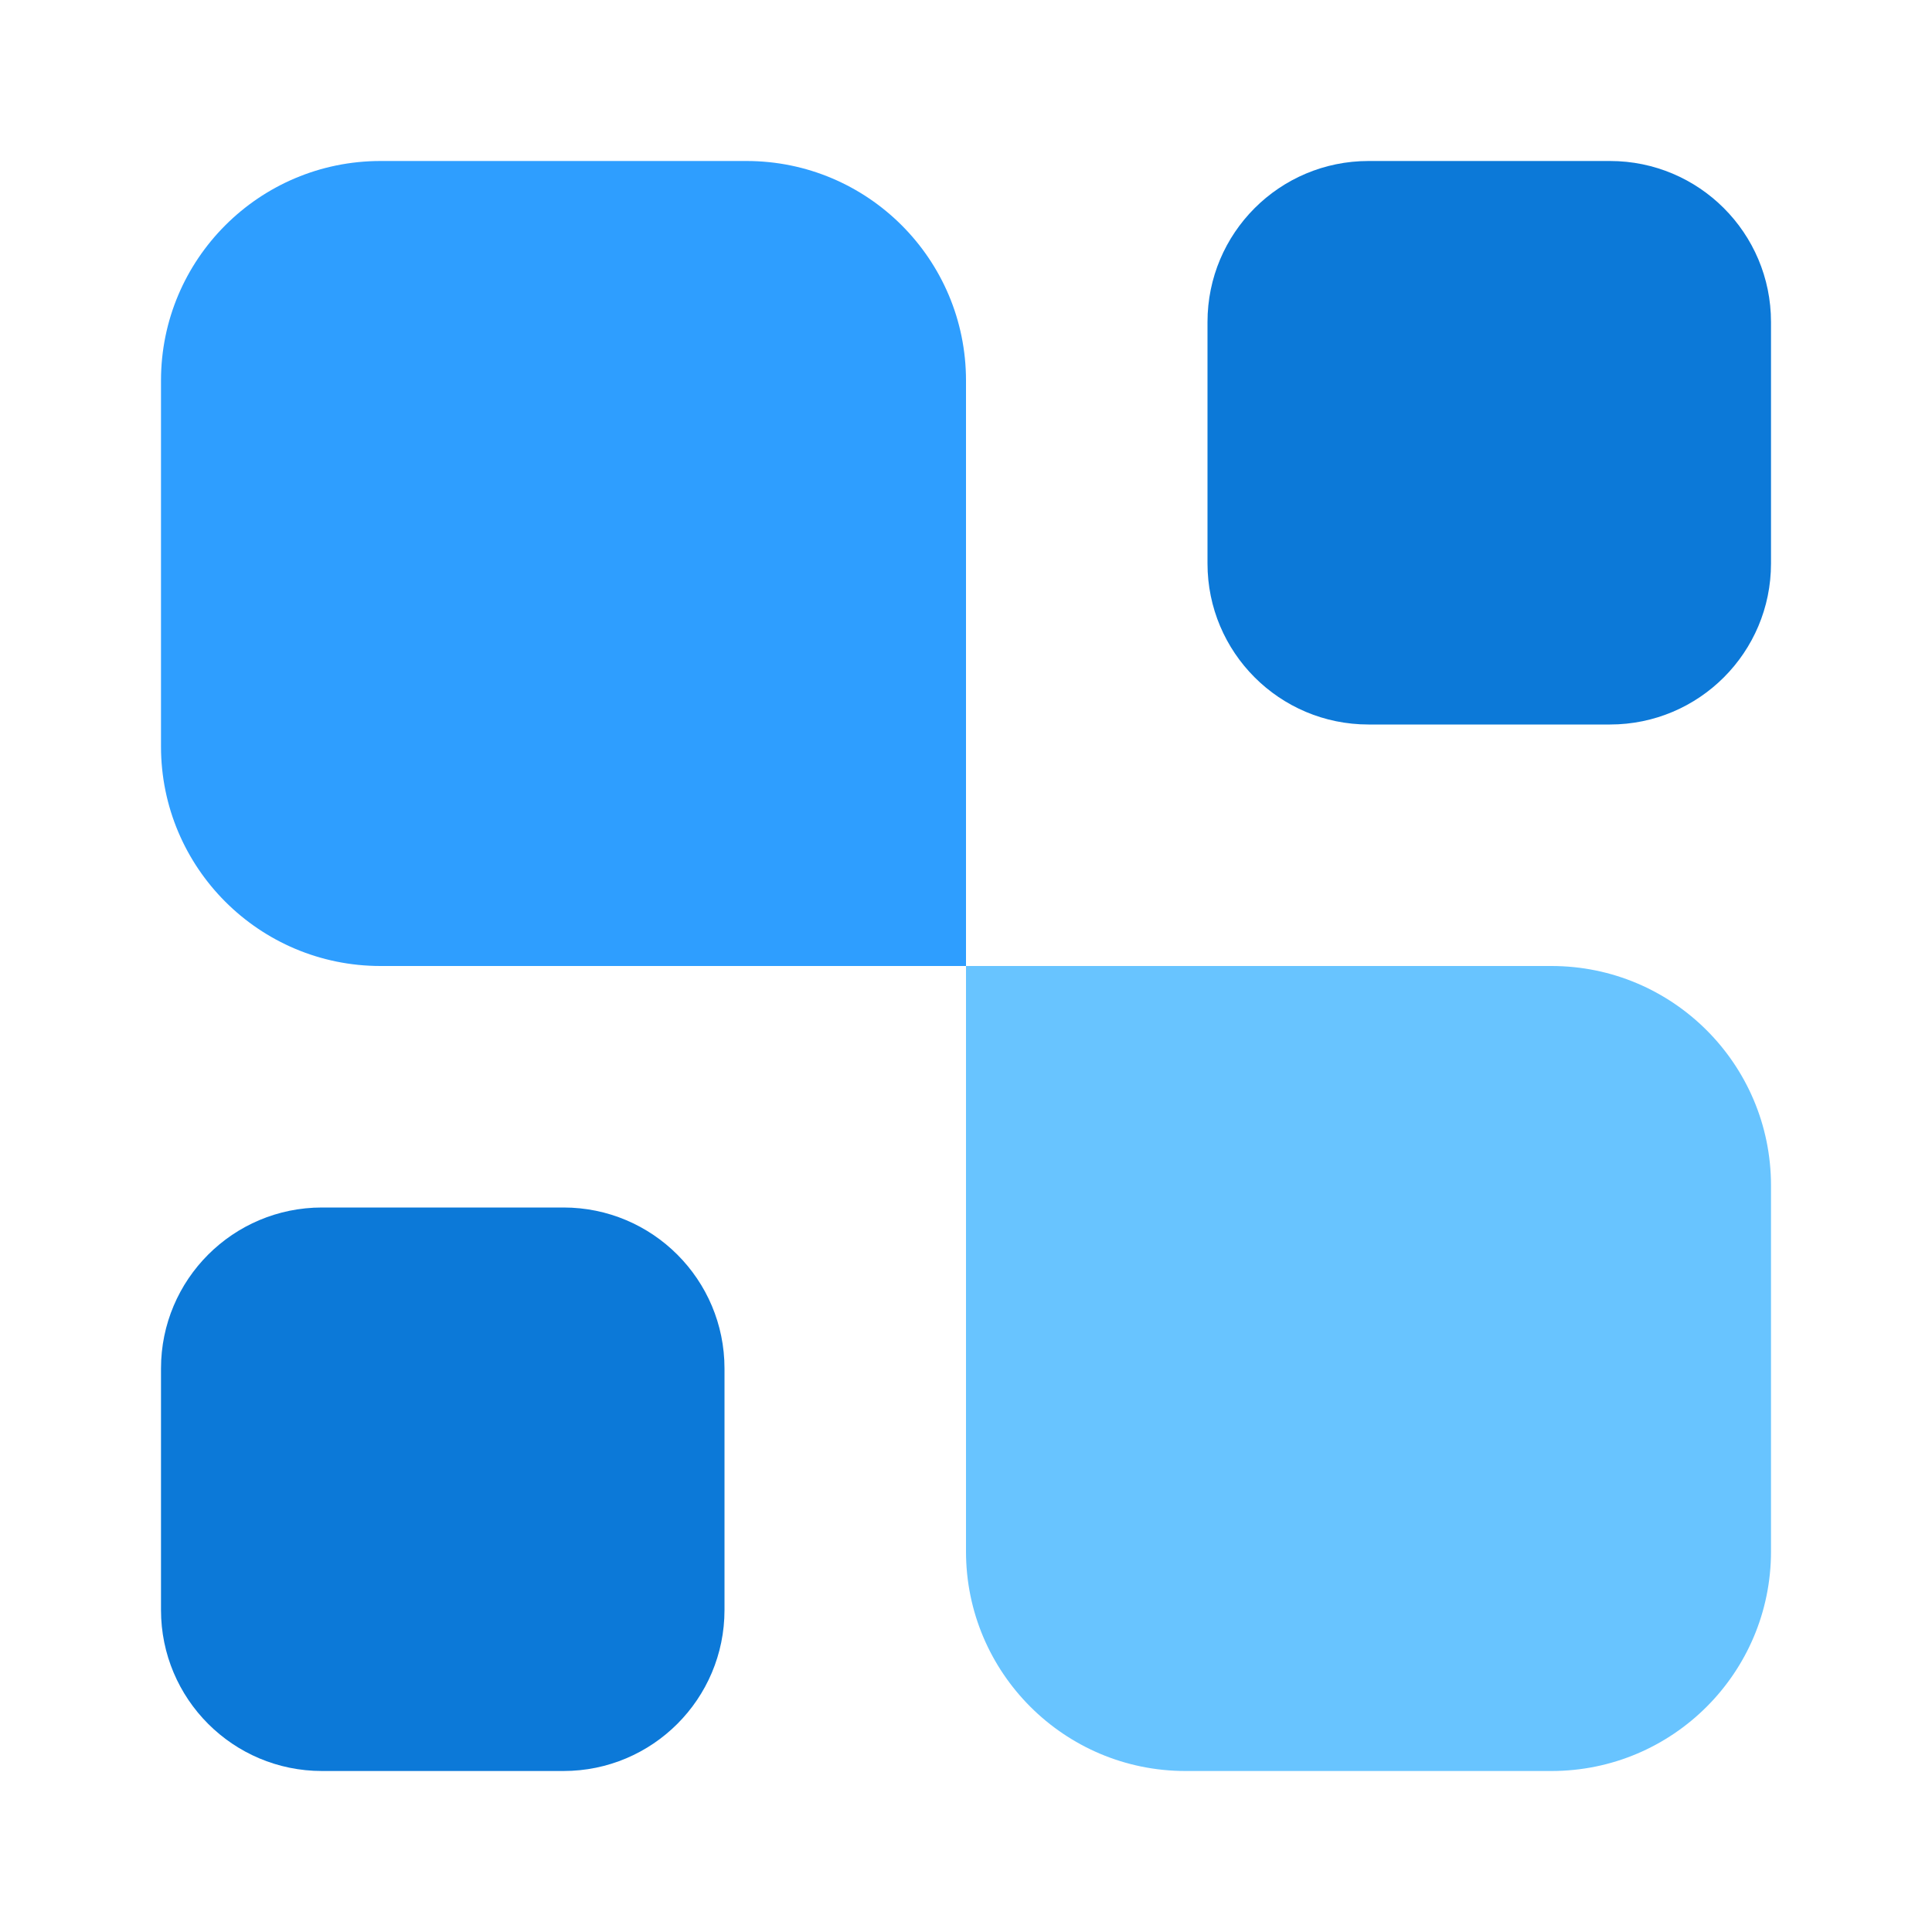
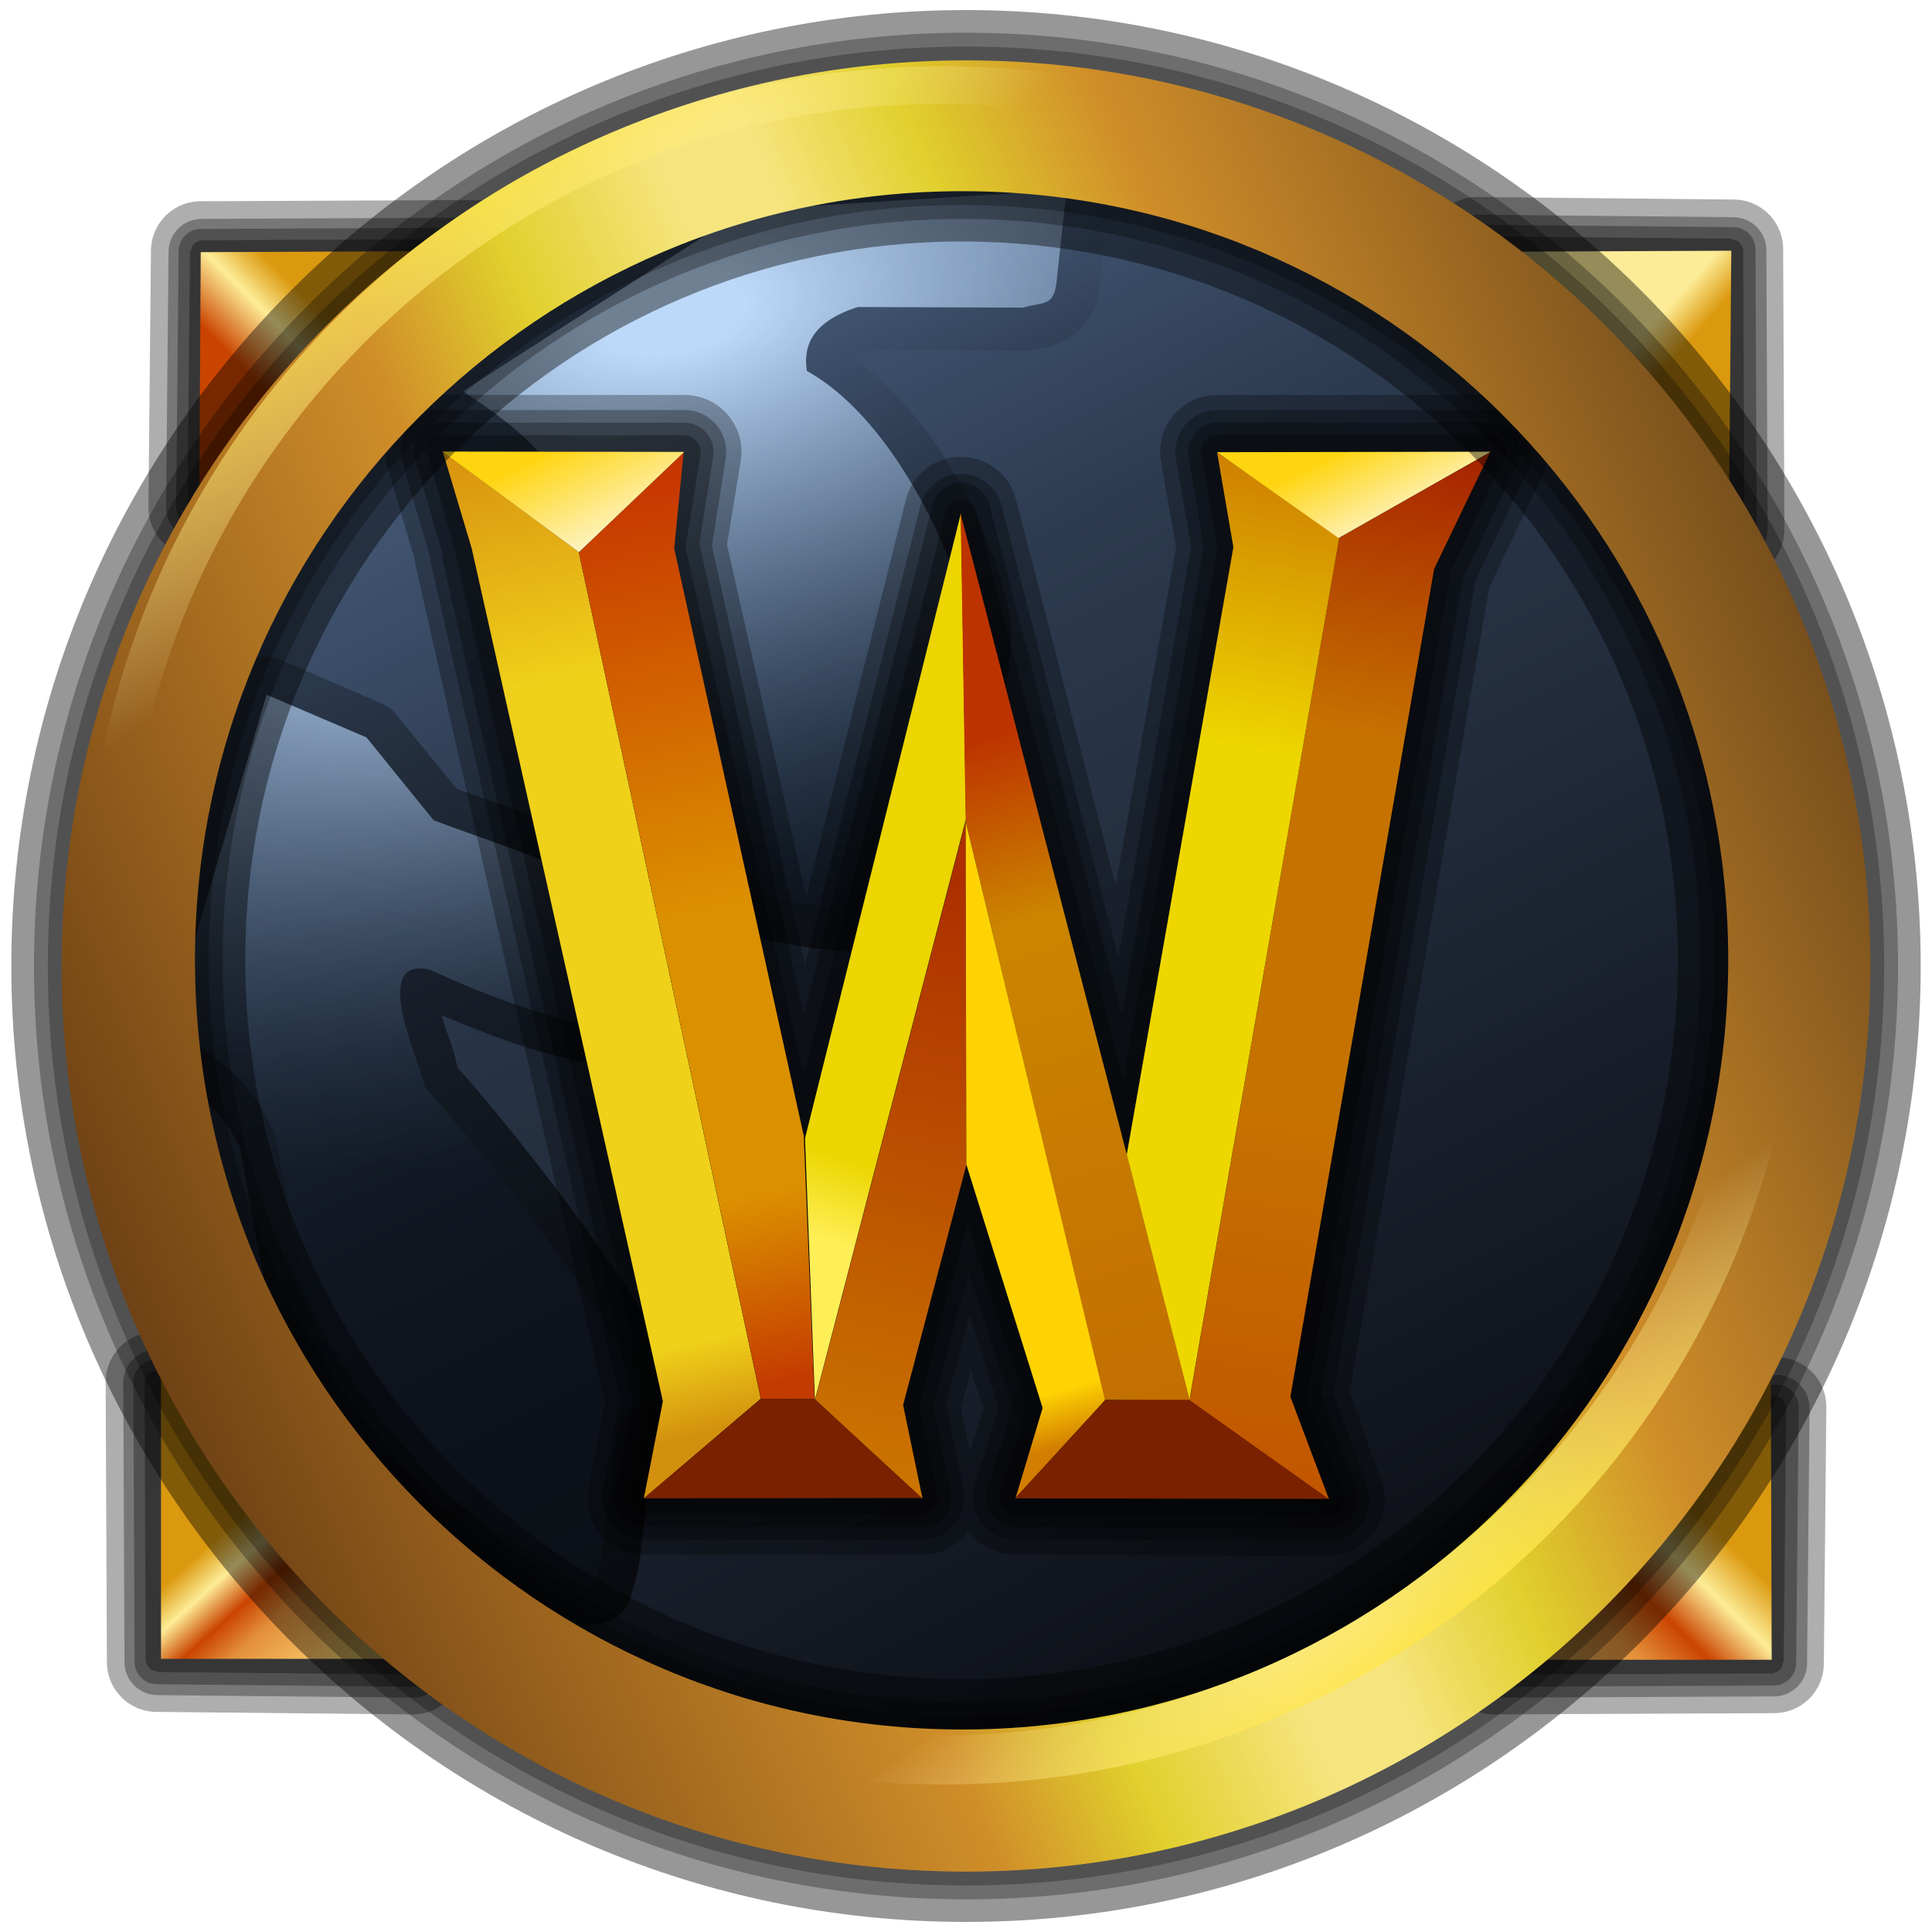
- <svg xmlns="http://www.w3.org/2000/svg" width="24" height="24" viewBox="0 0 24 24" fill="none">
-   <path d="M22 19.273C22 20.779 20.779 22 19.273 22H14.727C13.221 22 12 20.779 12 19.273V12H19.273C20.779 12 22 13.221 22 14.727V19.273Z" fill="#68C4FF" />
-   <path d="M20 2C21.105 2 22 2.895 22 4V7C22 8.105 21.105 9 20 9H17C15.895 9 15 8.105 15 7V4C15 2.895 15.895 2 17 2H20Z" fill="#0C79D8" />
-   <path d="M7 15C8.105 15 9 15.895 9 17V20C9 21.105 8.105 22 7 22H4C2.895 22 2 21.105 2 20V17C2 15.895 2.895 15 4 15H7Z" fill="#0C79D8" />
-   <path d="M12 12H4.727C3.221 12 2 10.779 2 9.273V4.727C2 3.221 3.221 2 4.727 2H9.273C10.779 2 12 3.221 12 4.727V12Z" fill="#2E9EFF" />
+ <svg xmlns="http://www.w3.org/2000/svg" xmlns:xlink="http://www.w3.org/1999/xlink" height="48" width="48" viewBox="0 0 48 48">
+   <linearGradient id="a" x1="-2247" x2="-2225.6" y1="365.76" y2="324.21" gradientTransform="matrix(1 0 0 -1 2229.2 311.64)" gradientUnits="userSpaceOnUse">
+     <stop stop-color="#5b779e" offset="0" />
+     <stop stop-color="#2d3b50" offset=".399" />
+     <stop stop-color="#0c0e14" offset="1" />
+   </linearGradient>
+   <linearGradient id="b">
+     <stop stop-opacity="0" offset="0" />
+     <stop stop-opacity=".62" offset="1" />
+   </linearGradient>
+   <linearGradient id="c" x1="-2269.2" x2="-2262.7" y1="408.9" y2="394.7" gradientTransform="matrix(1 0 0 -1 2259.2 363.86)" gradientUnits="userSpaceOnUse" xlink:href="#b" />
+   <linearGradient id="d">
+     <stop stop-color="#e6f1fd" offset="0" />
+     <stop stop-color="#bdd9f9" offset="0" />
+     <stop stop-color="#bdd9f9" offset=".065" />
+     <stop stop-color="#1c3556" stop-opacity=".1" offset="1" />
+   </linearGradient>
+   <radialGradient id="e" cx="-2580.2" cy="505.22" r="7.5" gradientTransform="matrix(3.7445 -.7613 -.396 -1.9477 9848.5 -1026.2)" gradientUnits="userSpaceOnUse" xlink:href="#d" />
+   <linearGradient id="f" x1="-2286.3" x2="-2275" y1="410.38" y2="386.13" gradientTransform="matrix(1 0 0 -1 2259.2 363.86)" gradientUnits="userSpaceOnUse" xlink:href="#b" />
+   <radialGradient id="g" cx="-2579.1" cy="509.85" r="7.5" gradientTransform="matrix(3.7445 -.7613 -.396 -1.9477 9841.2 -1010.4)" gradientUnits="userSpaceOnUse" xlink:href="#d" />
+   <linearGradient id="h" x1="-2191.4" x2="-2185.1" y1="412.55" y2="406.98" gradientTransform="matrix(1 0 0 -1 2229.4 417.58)" gradientUnits="userSpaceOnUse">
+     <stop stop-color="#fdec97" offset="0" />
+     <stop stop-color="#fdec97" offset=".353" />
+     <stop stop-color="#fdec97" offset=".513" />
+     <stop stop-color="#db990f" offset=".628" />
+     <stop stop-color="#db990f" offset="1" />
+   </linearGradient>
+   <linearGradient id="i">
+     <stop stop-color="#ffdc76" offset="0" />
+     <stop stop-color="#e4903b" offset=".327" />
+     <stop stop-color="#ca4400" offset=".451" />
+     <stop stop-color="#fdec97" offset=".58" />
+     <stop stop-color="#db990f" offset=".704" />
+     <stop stop-color="#db990f" offset="1" />
+   </linearGradient>
+   <linearGradient id="j" x1="-2190.9" x2="-2184.3" y1="374.29" y2="381.04" gradientTransform="matrix(1 0 0 -1 2229.4 417.58)" gradientUnits="userSpaceOnUse" xlink:href="#i" />
+   <linearGradient id="k" x1="-2221.4" x2="-2225.8" y1="375.5" y2="380.36" gradientTransform="matrix(1 0 0 -1 2229.4 417.58)" gradientUnits="userSpaceOnUse" xlink:href="#i" />
+   <linearGradient id="l" x1="-2225.7" x2="-2219.7" y1="406.59" y2="412.52" gradientTransform="matrix(1 0 0 -1 2229.4 417.58)" gradientUnits="userSpaceOnUse">
+     <stop stop-color="#ca4400" offset="0" />
+     <stop stop-color="#ca4400" offset=".353" />
+     <stop stop-color="#fdec97" offset=".513" />
+     <stop stop-color="#db990f" offset=".628" />
+     <stop stop-color="#db990f" offset="1" />
+   </linearGradient>
+   <linearGradient id="m" x1="-2217.4" x2="-2211.9" y1="406.21" y2="381.96" gradientTransform="matrix(1 0 0 -1 2229.4 417.58)" gradientUnits="userSpaceOnUse">
+     <stop stop-color="#da940f" offset="0" />
+     <stop stop-color="#efd11a" offset=".235" />
+     <stop stop-color="#efd11a" offset=".75" />
+     <stop stop-color="#efd11a" offset=".908" />
+     <stop stop-color="#d3900e" offset="1" />
+   </linearGradient>
+   <linearGradient id="n" x1="-2214" x2="-2209.2" y1="406.28" y2="383.42" gradientTransform="matrix(1 0 0 -1 2229.4 417.58)" gradientUnits="userSpaceOnUse">
+     <stop stop-color="#c63000" offset="0" />
+     <stop stop-color="#db9000" offset=".491" />
+     <stop stop-color="#db9000" offset=".8" />
+     <stop stop-color="#c43b00" offset="1" />
+   </linearGradient>
+   <linearGradient id="o" x1="-2204.5" x2="-2208" y1="395.47" y2="380.78" gradientTransform="matrix(1 0 0 -1 2229.4 417.58)" gradientUnits="userSpaceOnUse">
+     <stop stop-color="#ad2f00" offset="0" />
+     <stop stop-color="#cb7500" offset="1" />
+   </linearGradient>
+   <linearGradient id="p" x1="-2204.5" x2="-2209.6" y1="402.45" y2="386.98" gradientTransform="matrix(1 0 0 -1 2229.4 417.58)" gradientUnits="userSpaceOnUse">
+     <stop stop-color="#ecd500" offset="0" />
+     <stop stop-color="#ecd500" offset=".869" />
+     <stop stop-color="#ffef57" offset="1" />
+   </linearGradient>
+   <linearGradient id="q">
+     <stop stop-color="#ffd511" offset="0" />
+     <stop stop-color="#fdf8dc" offset="1" />
+   </linearGradient>
+   <linearGradient id="r" x1="-2215.5" x2="-2214.2" y1="406.48" y2="403.82" gradientTransform="matrix(1 0 0 -1 2229.4 417.58)" gradientUnits="userSpaceOnUse" xlink:href="#q" />
+   <linearGradient id="s" x1="-2206.4" x2="-2200.6" y1="402.91" y2="382.79" gradientTransform="matrix(1 0 0 -1 2229.4 417.58)" gradientUnits="userSpaceOnUse">
+     <stop stop-color="#bd3300" offset="0" />
+     <stop stop-color="#bd3300" offset=".188" />
+     <stop stop-color="#cb8500" offset=".411" />
+     <stop stop-color="#c26f00" offset="1" />
+   </linearGradient>
+   <linearGradient id="t" x1="-2206.6" x2="-2202.7" y1="395.11" y2="381.73" gradientTransform="matrix(1 0 0 -1 2229.4 417.58)" gradientUnits="userSpaceOnUse">
+     <stop stop-color="#ffd303" offset="0" />
+     <stop stop-color="#ffd303" offset=".902" />
+     <stop stop-color="#d27e00" offset="1" />
+   </linearGradient>
+   <linearGradient id="u" x1="-2193.9" x2="-2198.3" y1="406.83" y2="380.5" gradientTransform="matrix(1 0 0 -1 2229.4 417.58)" gradientUnits="userSpaceOnUse">
+     <stop stop-color="#a51f00" offset="0" />
+     <stop stop-color="#c67200" offset=".288" />
+     <stop stop-color="#c67200" offset=".644" />
+     <stop stop-color="#c25500" offset="1" />
+   </linearGradient>
+   <linearGradient id="v" x1="-2197.3" x2="-2201.7" y1="406.26" y2="382.99" gradientTransform="matrix(1 0 0 -1 2229.4 417.58)" gradientUnits="userSpaceOnUse">
+     <stop stop-color="#cd7c00" offset="0" />
+     <stop stop-color="#eed700" offset=".314" />
+     <stop stop-color="#eed700" offset="1" />
+   </linearGradient>
+   <linearGradient id="w" x1="-2195.8" x2="-2194.7" y1="406.48" y2="404.2" gradientTransform="matrix(1 0 0 -1 2229.4 417.58)" gradientUnits="userSpaceOnUse" xlink:href="#q" />
+   <linearGradient id="x" x1="-2230.5" x2="-2178.7" y1="383.14" y2="404.68" gradientTransform="matrix(1 0 0 -1 2229.4 417.58)" gradientUnits="userSpaceOnUse">
+     <stop stop-color="#51290e" offset="0" />
+     <stop stop-color="#d08e29" offset=".346" />
+     <stop stop-color="#e1d02d" offset=".417" />
+     <stop stop-color="#f6e57f" offset=".498" />
+     <stop stop-color="#f6e57f" offset=".537" />
+     <stop stop-color="#e1d02d" offset=".605" />
+     <stop stop-color="#d08e29" offset=".687" />
+     <stop stop-color="#452a15" offset="1" />
+   </linearGradient>
+   <linearGradient id="y" x1="-2192.4" x2="-2219.2" y1="375.16" y2="413.07" gradientTransform="matrix(1 0 0 -1 2228.8 416.57)" gradientUnits="userSpaceOnUse">
+     <stop stop-color="#ffe12b" offset="0" />
+     <stop stop-color="#fff7c7" stop-opacity="0" offset=".136" />
+     <stop stop-color="#fff7c7" stop-opacity="0" offset=".819" />
+     <stop stop-color="#ffe12b" offset="1" />
+   </linearGradient>
+   <g transform="translate(29.75,53.719)">
+     <path d="m14.715-29.794c3e-3 11.346-8.94 20.547-19.976 20.55-11.036 4e-3 -19.986-9.192-19.989-20.538v-0.013c-3e-3 -11.347 8.94-20.548 19.976-20.551s19.985 9.191 19.989 20.538z" fill="url(#a)" />
+     <path d="m-3.312-50.062-8 0.5a1.056 1.056 0 0 0 -0.5 0.156l-7 4.5a1.058 1.058 0 0 0 -0.031 1.781c0.923 0.622 1.837 1.338 2.094 2 0.553 1.466 1.181 3.614 1.719 5.469a74.9 74.9 0 0 0 0.75 2.469c0.113 0.342 0.206 0.648 0.312 0.906s0.173 0.454 0.438 0.75c0.04 0.034 0.081 0.065 0.125 0.094 0.473 0.385 0.966 0.596 1.562 0.781s1.284 0.331 1.938 0.438 1.281 0.146 1.844 0.156 0.96 0.133 1.625-0.281c0.032-0.019 0.064-0.04 0.094-0.062 0.285-0.227 0.314-0.379 0.375-0.5s0.113-0.222 0.156-0.344c0.087-0.244 0.166-0.518 0.25-0.844a32.922 32.922 0 0 0 0.844 -4.781c0.072-0.708 0.158-1.177 0-1.812-8e-3 -0.033 0.01-0.06 0-0.094h-0.033c-0.16-0.773-0.57-1.892-1.281-3.156a9.806 9.806 0 0 0 -2.5 -2.906c0.036-0.038 0.117-0.106 0.312-0.188l3.907 0.03c0.117-1e-3 0.233-0.023 0.344-0.062 0.092-0.03 0.189 0.034 0.656-0.188 0.234-0.11 0.52-0.364 0.656-0.625s0.193-0.482 0.219-0.719l0.25-2.281a1.06 1.06 0 0 0 -1.125 -1.187z" fill="url(#c)" />
+     <path id="z" d="m-3.25-49-0.25 2.278c-0.07 0.648-0.343 0.49-0.823 0.646l-4.116-0.015c-1.214 0.39-1.347 1.036-1.265 1.588 2.306 1.282 3.746 4.921 3.955 6.002 0.296 1.042-0.845 6.927-1.25 7.25-0.683 0.425-4.73-0.17-5.75-1-0.548-0.615-1.837-6.167-3-9.25-0.428-1.103-1.576-1.878-2.5-2.5l7-4.5z" fill="url(#e)" />
+     <path d="m-23.219-37.406a0.93 0.93 0 0 0 -0.812 0.688l-2.406 8.219a0.928 0.928 0 0 0 0.375 1.031c0.923 0.621 1.878 1.346 2.156 2.062a0.886 0.886 0 0 0 0.094 0.156c8e-3 0.027 0.019 0.039 0.031 0.094 0.043 0.186 0.093 0.509 0.156 0.875 0.127 0.732 0.302 1.725 0.531 2.75s0.511 2.084 0.938 3 0.998 1.764 2 2.094c-0.243-0.08-0.041 0.01 0.094 0.094s0.312 0.199 0.531 0.344c0.438 0.29 0.998 0.654 1.562 1.031s1.131 0.777 1.594 1.062c0.231 0.143 0.441 0.248 0.625 0.344 0.092 0.048 0.175 0.085 0.281 0.125s0.168 0.139 0.594 0.062c0.49-0.088 0.641-0.361 0.719-0.5s0.095-0.244 0.125-0.344c0.059-0.199 0.12-0.398 0.156-0.625 0.073-0.455 0.126-1.016 0.188-1.562s0.125-1.099 0.188-1.469c0.026-0.152 0.046-0.219 0.062-0.281 0.069-0.059 0.167-0.051 0.219-0.125 0.204-0.287 0.227-0.585 0.219-0.812-0.017-0.455-0.162-0.803-0.344-1.188-0.364-0.771-0.96-1.658-1.625-2.594-1.283-1.807-2.75-3.586-3.406-4.312-0.055-0.18-0.086-0.365-0.156-0.562-0.087-0.246-0.185-0.514-0.25-0.75 1.383 0.59 2.816 1.122 4.406 1.312a0.916 0.916 0 0 0 0.281 -0.031 5.827 5.827 0 0 0 1.438 -0.438c0.27-0.122 0.556-0.247 0.812-0.469s0.541-0.578 0.594-1.062a0.93 0.93 0 0 0 -0.156 -0.625c-1.777-2.656-4.331-3.335-7-4.312l-1.533-1.876a0.928 0.928 0 0 0 -0.344 -0.25l-2.469-1.062a0.912 0.912 0 0 0 -0.468 -0.094z" fill="url(#f)" />
+     <path id="A" d="m-18.975-33.338c2.82 1.052 5.133 1.588 6.779 4.048-0.07 0.647-1.486 1.083-2.061 1.177-1.708-0.205-3.28-0.818-4.823-1.518-1.526-0.329-0.198 2.363-0.116 2.915 1.09 1.186 6.496 7.814 5.012 7.994-0.364 0.045-0.521 4.395-0.86 4.455s-4.462-2.938-4.832-3.059c-2.377-0.783-2.767-8.199-3.155-8.421-0.427-1.103-1.576-1.878-2.5-2.5l2.404-8.212 2.482 1.061z" fill="url(#g)" />
+   </g>
+   <g fill-opacity=".32">
+     <path d="m44.333 13.145-0.031-6.938a1.235 1.235 0 0 0 -1.25 -1.25l-6.344-0.062a1.24 1.24 0 0 0 -0.906 2.094l6.375 7c0.345 0.381 0.89 0.509 1.37 0.322a1.24 1.24 0 0 0 0.786 -1.166z" />
+     <path d="m43.916 13.146-0.031-6.938a0.823 0.823 0 0 0 -0.812 -0.812l-6.344-0.062a0.828 0.828 0 0 0 -0.625 1.375l6.375 7a0.827 0.827 0 0 0 1.437 -0.563z" />
+     <path d="m43.646 13.145-0.031-6.938a0.557 0.557 0 0 0 -0.161 -0.401 0.56 0.56 0 0 0 -0.401 -0.162l-6.344-0.062a0.555 0.555 0 0 0 -0.407 0.937l6.375 7a0.554 0.554 0 0 0 0.969 -0.374z" />
+   </g>
+   <path d="m43.34 13.15-0.031-6.938a0.26 0.26 0 0 0 -0.031 -0.094 0.27 0.27 0 0 0 -0.062 -0.094 0.302 0.302 0 0 0 -0.031 -0.031 0.255 0.255 0 0 0 -0.125 -0.031 0.302 0.302 0 0 0 -0.031 -0.031l-6.344-0.062a0.257 0.257 0 0 0 -0.062 0.031 0.267 0.267 0 0 0 -0.094 0.031 0.28 0.28 0 0 0 -0.062 0.062 0.281 0.281 0 0 0 -0.031 0.094 0.26 0.26 0 0 0 0 0.156 0.28 0.28 0 0 0 0.062 0.094l6.375 7a0.27 0.27 0 0 0 0.219 0.062 0.266 0.266 0 0 0 0.125 -0.031c0.012-0.01 0.021-0.02 0.031-0.031a0.257 0.257 0 0 0 0.062 -0.094 0.282 0.282 0 0 0 0.03 -0.093z" fill-opacity=".33" />
+   <path d="m37.086 6.255 5.928-0.026-0.057 6.369z" fill="url(#h)" />
+   <g fill-opacity=".32">
+     <path d="m37.125 42.594 6.938-0.031a1.236 1.236 0 0 0 1.25 -1.25l0.062-6.344a1.238 1.238 0 0 0 -2.094 -0.906l-7 6.375a1.238 1.238 0 0 0 0.844 2.156z" />
+     <path d="m37.146 42.178 6.938-0.031a0.824 0.824 0 0 0 0.812 -0.812l0.062-6.344a0.827 0.827 0 0 0 -1.375 -0.625l-7 6.375a0.826 0.826 0 0 0 0.563 1.437z" />
+     <path d="m37.125 41.907 6.938-0.031a0.557 0.557 0 0 0 0.562 -0.562l0.062-6.344a0.551 0.551 0 0 0 -0.937 -0.407l-7 6.375a0.554 0.554 0 1 0 0.375 0.969z" />
+   </g>
+   <path d="m37.097 41.606 6.938-0.031a0.267 0.267 0 0 0 0.094 -0.031 0.27 0.27 0 0 0 0.094 -0.062 0.302 0.302 0 0 0 0.031 -0.031 0.257 0.257 0 0 0 0.031 -0.125 0.302 0.302 0 0 0 0.031 -0.031l0.062-6.344a0.3 0.3 0 0 0 -0.031 -0.062 0.289 0.289 0 0 0 -0.031 -0.094 0.28 0.28 0 0 0 -0.062 -0.062 0.281 0.281 0 0 0 -0.094 -0.031 0.26 0.26 0 0 0 -0.156 0 0.27 0.27 0 0 0 -0.094 0.062l-7 6.375a0.27 0.27 0 0 0 -0.062 0.219c0 0.044 0.011 0.087 0.031 0.125 9e-3 0.012 0.021 0.021 0.031 0.031a0.25 0.25 0 0 0 0.094 0.062 0.26 0.26 0 0 0 0.093 0.03z" fill-opacity=".33" />
+   <path d="m43.996 34.143 0.021 7.094h-6.807z" fill="url(#j)" />
+   <g fill-opacity=".32">
+     <path d="m2.625 34.344 0.031 6.938a1.238 1.238 0 0 0 1.25 1.25l6.344 0.062c0.498 5e-3 0.949-0.289 1.147-0.746a1.24 1.24 0 0 0 -0.241 -1.348l-6.375-7a1.24 1.24 0 0 0 -2.156 0.844z" />
+     <path d="m3.062 34.365 0.031 6.938a0.824 0.824 0 0 0 0.813 0.812l6.344 0.062a0.824 0.824 0 0 0 0.625 -1.375l-6.375-7a0.828 0.828 0 0 0 -0.913 -0.215 0.828 0.828 0 0 0 -0.525 0.778z" />
+     <path d="m3.313 34.344 0.031 6.938a0.549 0.549 0 0 0 0.162 0.4c0.106 0.107 0.25 0.165 0.401 0.162l6.344 0.062a0.551 0.551 0 0 0 0.406 -0.937l-6.375-7a0.554 0.554 0 0 0 -0.969 0.375z" />
+   </g>
+   <path d="m3.589 34.321 0.031 6.938a0.267 0.267 0 0 0 0.031 0.094 0.28 0.28 0 0 0 0.062 0.094c9e-3 0.012 0.02 0.021 0.031 0.031a0.257 0.257 0 0 0 0.125 0.031c9e-3 0.012 0.02 0.021 0.031 0.031l6.344 0.062a0.277 0.277 0 0 0 0.062 -0.031 0.289 0.289 0 0 0 0.094 -0.031 0.28 0.28 0 0 0 0.062 -0.062 0.281 0.281 0 0 0 0.031 -0.094 0.26 0.26 0 0 0 0 -0.156 0.29 0.29 0 0 0 -0.062 -0.094l-6.375-7a0.265 0.265 0 0 0 -0.219 -0.062 0.269 0.269 0 0 0 -0.125 0.031 0.227 0.227 0 0 0 -0.031 0.031 0.266 0.266 0 0 0 -0.062 0.094 0.26 0.26 0 0 0 -0.03 0.093z" fill-opacity=".33" />
+   <path d="m10.408 41.214h-6.408v-6.982z" fill="url(#k)" />
+   <g fill-opacity=".32">
+     <path d="m11.938 4.969-6.938 0.031a1.238 1.238 0 0 0 -1.25 1.25l-0.062 6.344a1.238 1.238 0 0 0 2.094 0.906l7-6.375a1.237 1.237 0 0 0 -0.844 -2.156z" />
+     <path d="m11.938 5.407-6.938 0.031a0.824 0.824 0 0 0 -0.812 0.812l-0.062 6.344a0.827 0.827 0 0 0 1.374 0.625l7-6.375a0.826 0.826 0 0 0 -0.562 -1.437z" />
+     <path d="m11.938 5.657-6.938 0.031a0.553 0.553 0 0 0 -0.562 0.562l-0.062 6.344a0.553 0.553 0 0 0 0.937 0.406l7-6.375a0.554 0.554 0 0 0 -0.375 -0.968z" />
+   </g>
+   <path d="M 11.938,5.938 5,5.969 A 0.26,0.26 0 0 0 4.906,6 0.268,0.268 0 0 0 4.812,6.063 0.227,0.227 0 0 0 4.781,6.094 0.275,0.275 0 0 0 4.75,6.219 0.227,0.227 0 0 0 4.719,6.25 l -0.062,6.344 a 0.24,0.24 0 0 0 0.031,0.062 0.26,0.26 0 0 0 0.031,0.094 0.28,0.28 0 0 0 0.062,0.062 0.26,0.26 0 0 0 0.094,0.031 0.26,0.26 0 0 0 0.156,0 0.27,0.27 0 0 0 0.094,-0.062 l 7,-6.375 A 0.264,0.264 0 0 0 12.187,6.187 0.275,0.275 0 0 0 12.156,6.062 0.227,0.227 0 0 0 12.125,6.031 0.261,0.261 0 0 0 12.031,5.969 0.262,0.262 0 0 0 11.938,5.938 Z" fill-opacity=".33" />
+   <path id="B" d="m4.95 12.598 0.037-6.333 6.946-0.031z" fill="url(#l)" />
+   <g transform="translate(0 .219)" fill-opacity=".29">
+     <path d="m10.969 10.594c-0.116 0.012-0.221 0.074-0.288 0.17s-0.087 0.217-0.056 0.33l0.688 2.406 4.75 21.125-0.438 2.312a0.397 0.397 0 0 0 0.375 0.468h6.906a0.4 0.4 0 0 0 0.375 -0.5l-0.438-2.219 1.188-4.531 1.469 4.595-0.656 2.125a0.398 0.398 0 0 0 0.375 0.531l7.781 0.032a0.397 0.397 0 0 0 0.375 -0.531l-0.906-2.438 3.562-20.469 1.344-2.844a0.398 0.398 0 0 0 -0.343 -0.563h-6.782a0.398 0.398 0 0 0 -0.406 0.469l0.406 2.312-2.344 13.219-3.656-14.124a0.398 0.398 0 0 0 -0.75 0l-3.531 14.031-2.938-13.125 0.375-2.312a0.398 0.398 0 0 0 -0.125 -0.344 0.394 0.394 0 0 0 -0.281 -0.125h-6a0.16 0.16 0 0 0 -0.031 0z" />
+     <path d="m10.844 10.281a0.725 0.725 0 0 0 -0.531 0.906l0.687 2.375h-0.031l4.75 21.062-0.438 2.25a0.729 0.729 0 0 0 0.719 0.844h6.906a0.73 0.73 0 0 0 0.719 -0.875l-0.438-2.125 0.875-3.344 1.094 3.375-0.625 2.031c-0.065 0.219-0.023 0.455 0.111 0.64s0.348 0.294 0.576 0.298l7.782 0.032a0.73 0.73 0 0 0 0.688 -0.969l-0.875-2.375 3.531-20.25 1.344-2.844a0.731 0.731 0 0 0 -0.656 -1.031h-6.782a0.729 0.729 0 0 0 -0.719 0.843l0.375 2.25-2.031 11.626-3.281-12.625a0.73 0.73 0 0 0 -1.438 0l-3.187 12.625-2.594-11.719 0.344-2.156a0.727 0.727 0 0 0 -0.719 -0.843h-6a0.74 0.74 0 0 0 -0.156 -1e-3z" />
+     <path d="m10.781 9.969a1.038 1.038 0 0 0 -0.781 1.313l0.688 2.344v0.062l4.719 20.875-0.438 2.25c-0.053 0.304 0.031 0.615 0.23 0.852 0.199 0.234 0.493 0.369 0.801 0.367h6.906a1.04 1.04 0 0 0 1.031 -1.25l-0.437-2.126 0.594-2.188 0.719 2.281-0.594 1.938a1.04 1.04 0 0 0 1 1.344l7.781 0.031a1.04 1.04 0 0 0 0.969 -1.375l-0.844-2.281 3.531-20.188 1.312-2.781a1.039 1.039 0 0 0 -0.937 -1.469h-6.781a1.037 1.037 0 0 0 -1.031 1.219l0.375 2.188-1.812 10.188-2.906-11.25a1.039 1.039 0 0 0 -2 0l-2.876 11.437-2.312-10.406 0.344-2.188a1.036 1.036 0 0 0 -1.032 -1.187h-6a1.002 1.002 0 0 0 -0.219 0z" />
+     <path d="m10.844 9.594a1.414 1.414 0 0 0 -1.219 1.781l0.688 2.344v0.062l4.719 20.844-0.406 2.094a1.413 1.413 0 0 0 1.375 1.687h6.906c0.459 2e-3 0.89-0.221 1.156-0.594 0.266 0.373 0.697 0.596 1.156 0.594l7.781 0.032c0.461-4e-3 0.891-0.232 1.151-0.612s0.321-0.862 0.161-1.294l-0.781-2.156 3.469-20 1.312-2.75c0.213-0.44 0.184-0.958-0.076-1.372a1.418 1.418 0 0 0 -1.205 -0.66h-6.781a1.414 1.414 0 0 0 -1.406 1.656l0.375 2.125-1.5 8.406-2.469-9.562a1.413 1.413 0 0 0 -2.75 0l-2.469 9.844-1.969-8.75 0.344-2.094a1.413 1.413 0 0 0 -1.406 -1.625h-6a1.353 1.353 0 0 0 -0.156 0zm13.281 24.25 0.312 0.938-0.344 1.062-0.219-1.062z" />
+     <path id="C" d="m10.992 11 0.711 2.398 4.766 21.203l-0.469 2.407h6.914l-0.477-2.32 1.57-5.953 1.891 6.031-0.672 2.242 7.789 0.016-0.957-2.543 3.58-20.532 1.392-2.953-6.78 4e-3 0.393 2.386-2.646 15.083-4.121-15.906-3.938 15.625-3.312-14.875 0.374-2.313z" />
+   </g>
+   <path d="m11 11.219 3.379 2.496 4.523 21.035-2.906 2.477 0.473-2.414-4.75-21.188z" fill="url(#m)" />
+   <path d="m18.906 34.75-2.91 2.477 6.926-8e-3 -2.672-2.453z" fill="#792100" />
+   <path d="m16.984 11.242-2.602 2.48 4.523 21.027 1.332 0.012-0.268-6.542-3.219-14.594z" fill="url(#n)" />
+   <path d="m22.918 37.227-2.664-2.457 3.738-14.363 0.016 8.539-1.57 5.961z" fill="url(#o)" />
+   <path d="M 23.875,12.75 24,20.344 20.246,34.778 20,28.281 Z" fill="url(#p)" />
+   <path d="m10.992 11.219 3.391 2.5l2.617-2.492z" fill="url(#r)" />
+   <path d="m23.867 12.766 0.125 7.633 3.441 14.381 2.146 0.011z" fill="url(#s)" />
+   <path d="m23.992 20.407 0.016 8.523 1.896 6.051-0.672 2.236 2.221-2.428z" fill="url(#t)" />
+   <path d="m29.57 34.778-2.109 8e-3 -2.244 2.441 7.793 0.014z" fill="#792100" />
+   <path d="m35.631 14.135 1.393-2.899-3.752 2.122-3.717 21.426 3.463 2.464-0.959-2.546z" fill="url(#u)" />
+   <path d="m30.643 13.594-0.404-2.352 3.037 2.102-3.721 21.418-1.561-6.078z" fill="url(#v)" />
+   <path d="m30.235 11.235 3.022 2.132 3.783-2.145z" fill="url(#w)" />
+   <path d="m24 1.157c-12.593 0-22.812 10.233-22.812 22.844s10.219 22.843 22.812 22.843c12.594 0 22.812-10.233 22.812-22.844s-10.218-22.843-22.812-22.843zm-0.094 3.937c10.329 0 18.688 8.379 18.688 18.75s-8.359 18.781-18.688 18.781-18.719-8.41-18.719-18.781c1e-3 -10.371 8.39-18.75 18.719-18.75z" fill-opacity=".26" />
+   <path d="m24 0.813c-12.781 0-23.156 10.39-23.156 23.188 0 12.797 10.375 23.188 23.156 23.188s23.156-10.391 23.156-23.188c0-12.798-10.375-23.188-23.156-23.188zm-0.094 4.625c10.141 0 18.344 8.222 18.344 18.406s-8.203 18.438-18.344 18.438c-10.14 0-18.375-8.254-18.375-18.438 0-10.183 8.234-18.406 18.375-18.406z" fill-opacity=".28" />
+   <path d="m24 0.25c-13.085 0-23.719 10.649-23.719 23.75s10.634 23.75 23.719 23.75c13.086 0 23.719-10.649 23.719-23.75s-10.633-23.75-23.719-23.75zm-0.094 5.75c9.837 0 17.781 7.962 17.781 17.844s-7.947 17.875-17.781 17.875-17.812-7.996-17.812-17.875 7.975-17.844 17.812-17.844z" fill-opacity=".41" />
+   <path id="D" d="m24 1.5c-12.41 0-22.469 10.073-22.469 22.5 0 12.428 10.059 22.5 22.469 22.5s22.469-10.072 22.469-22.5c0-12.427-10.059-22.5-22.469-22.5zm-0.094 3.25c10.513 0 19.031 8.541 19.031 19.094s-8.519 19.125-19.031 19.125-19.062-8.572-19.062-19.125 8.55-19.094 19.062-19.094z" fill="url(#x)" />
+   <path d="m23.433 1.647c-11.782 0-21.312 9.543-21.312 21.344s9.531 21.344 21.312 21.344 21.313-9.543 21.313-21.344-9.531-21.344-21.313-21.344zm-0.094 0.937c11.141 0 20.188 9.072 20.188 20.25s-9.044 20.281-20.188 20.281-20.218-9.1-20.218-20.281 9.077-20.25 20.218-20.25z" fill="url(#y)" />
</svg>
